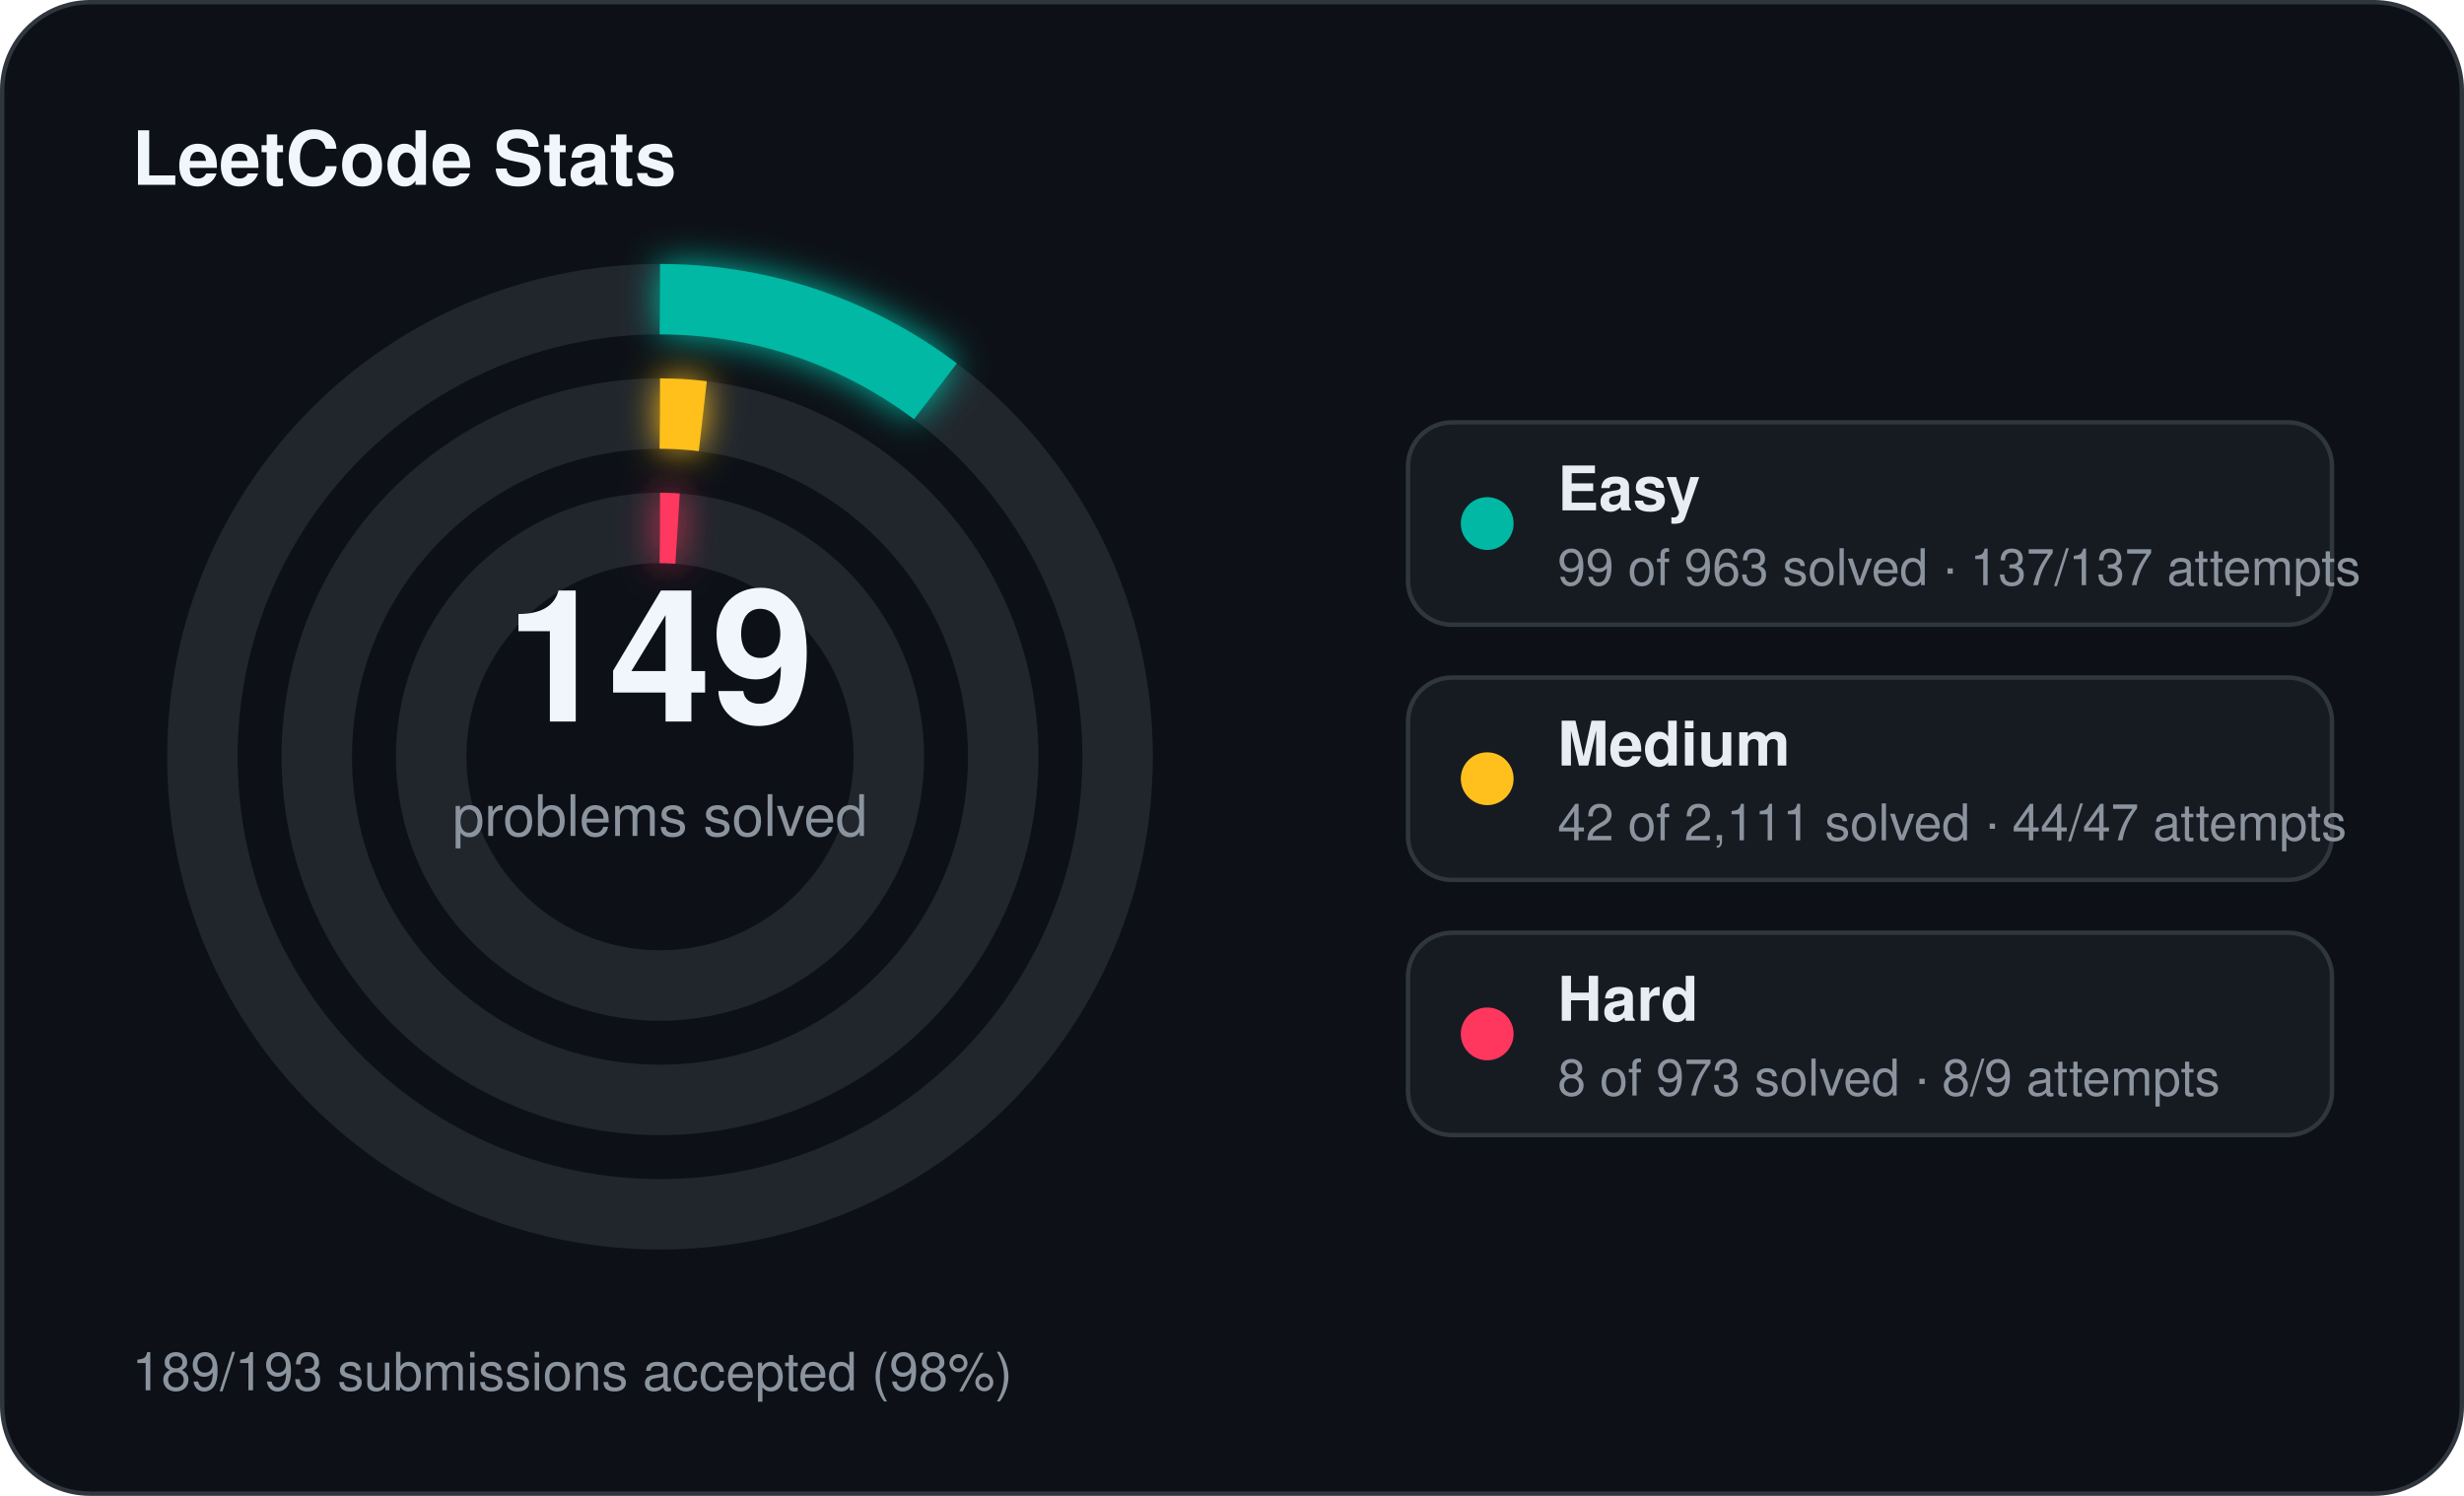
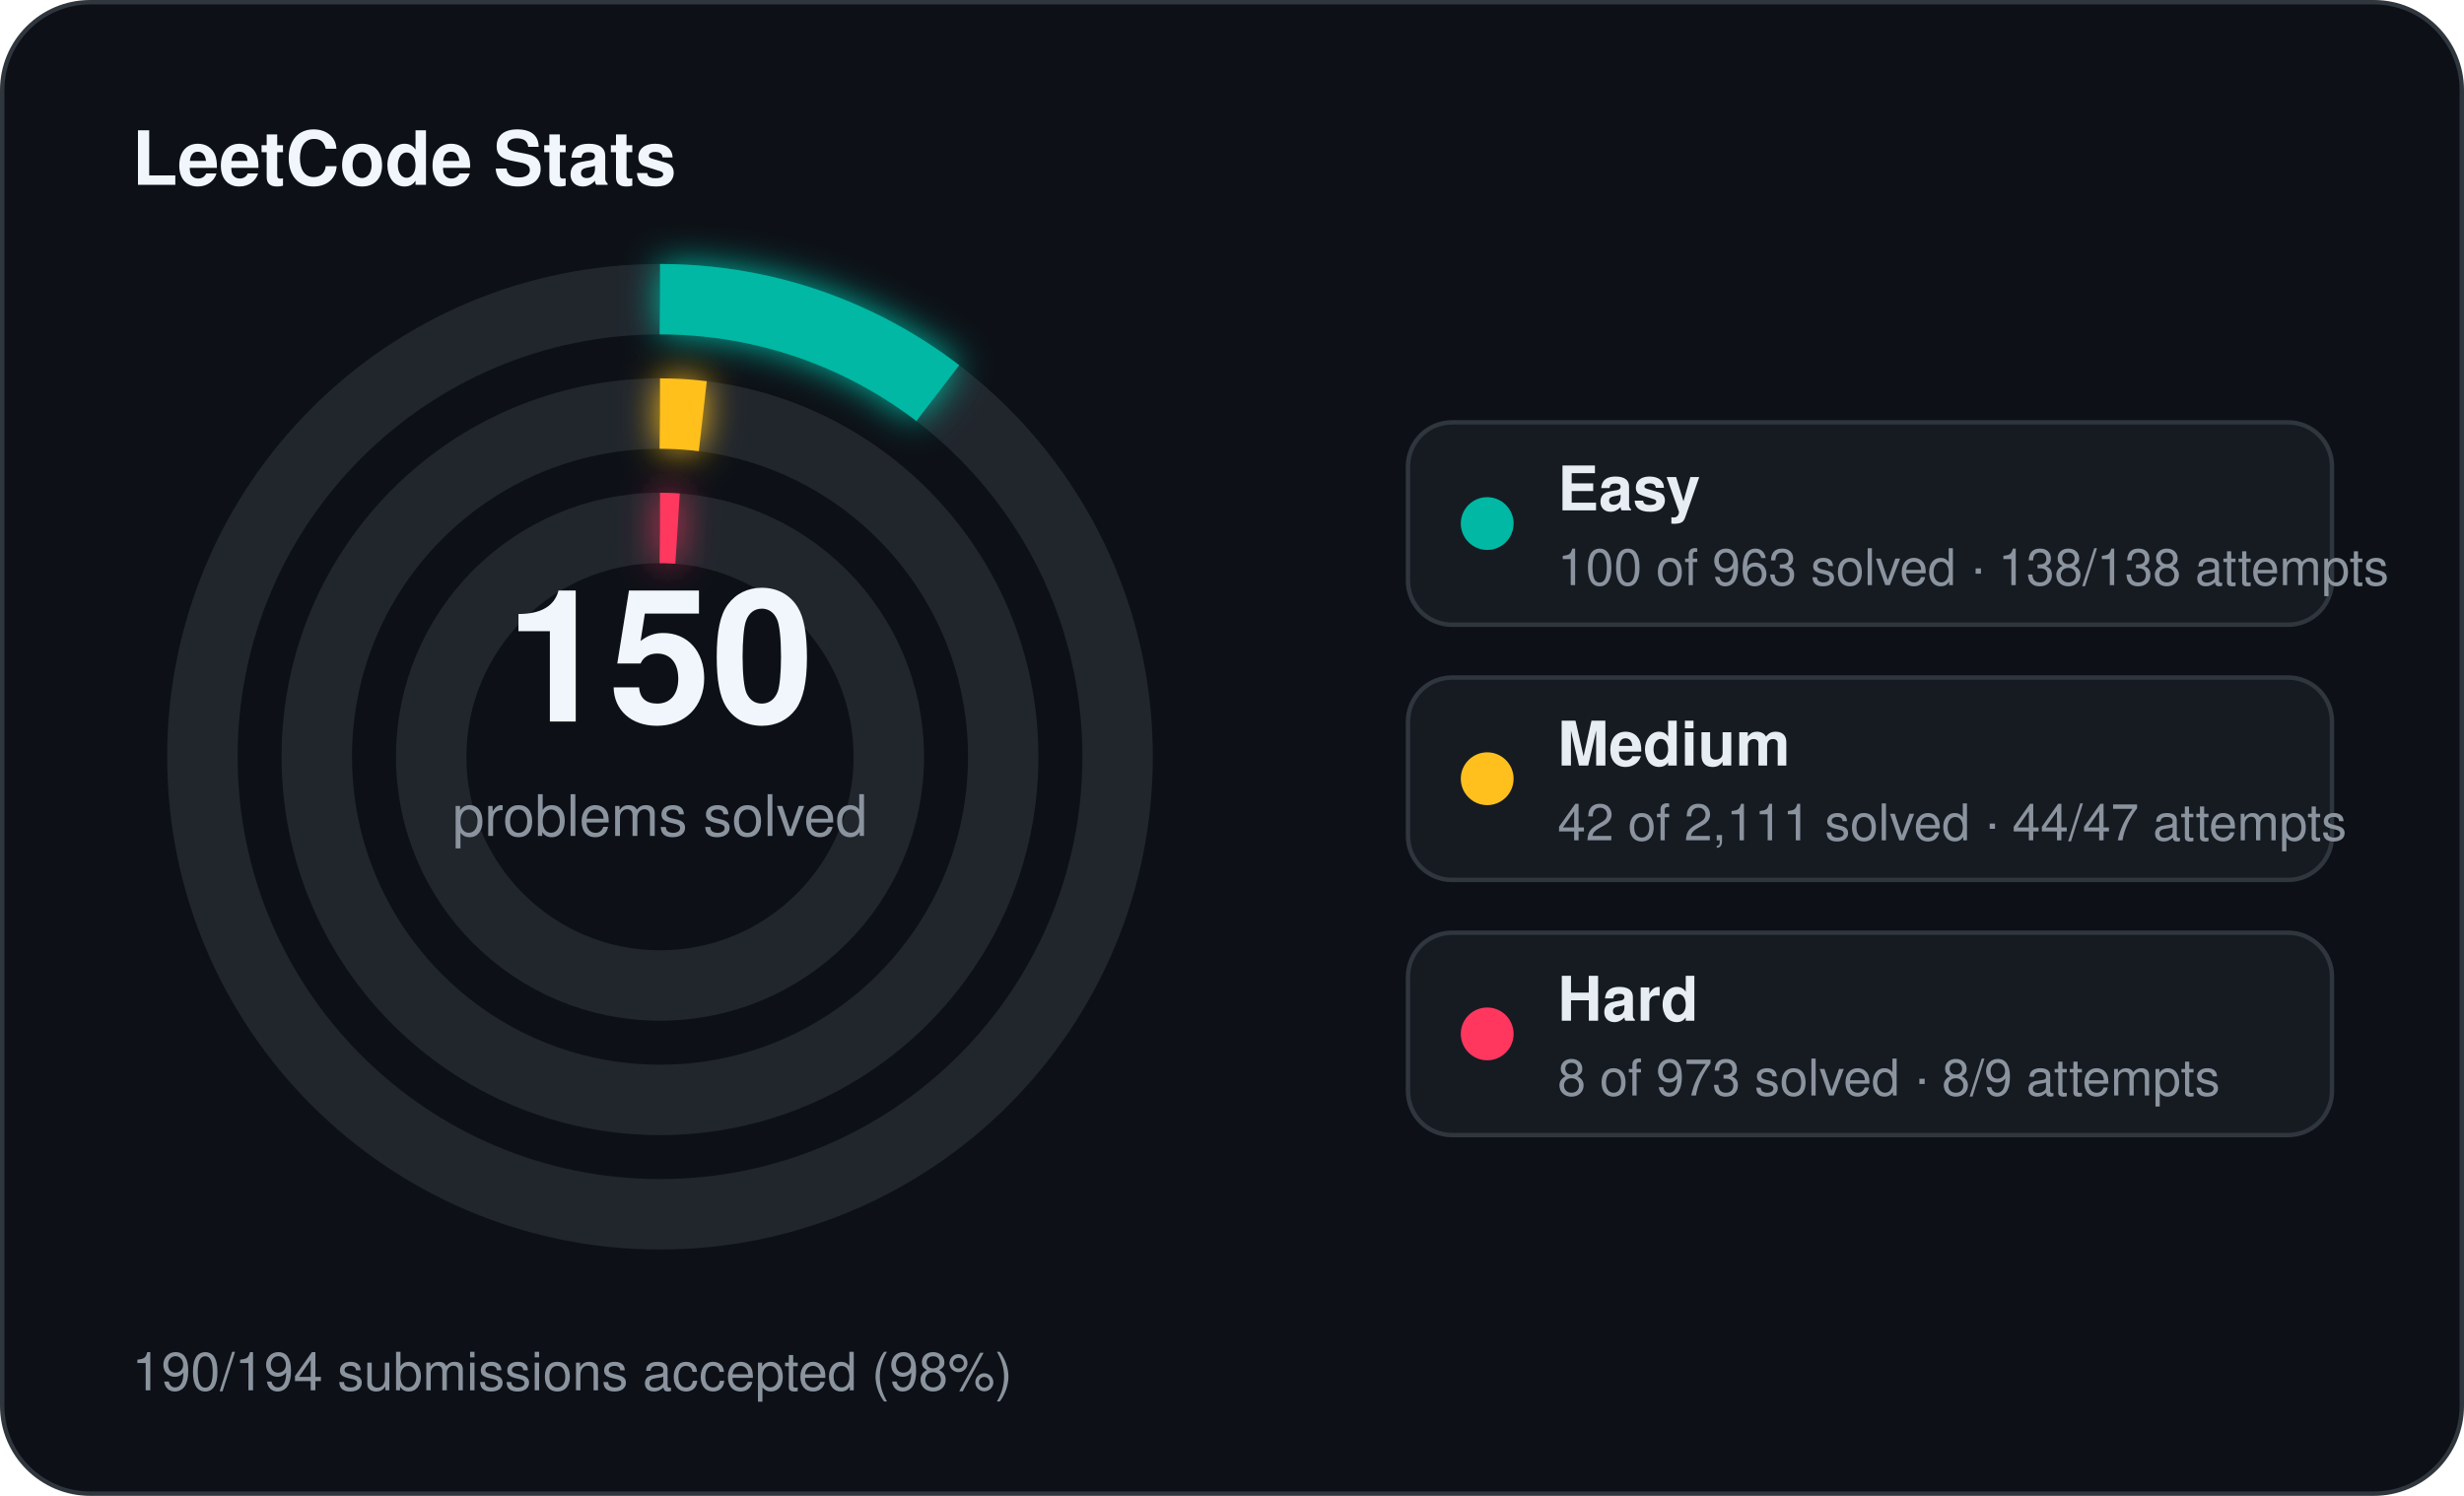
<svg xmlns="http://www.w3.org/2000/svg" width="560" height="340" viewBox="0 0 560 340">
  <defs>
    <filter id="stats-glow" x="-60%" y="-60%" width="220%" height="220%">
      <feGaussianBlur stdDeviation="4" result="blur" />
      <feMerge>
        <feMergeNode in="blur" />
        <feMergeNode in="SourceGraphic" />
      </feMerge>
    </filter>
  </defs>
  <rect x="0.5" y="0.5" width="559" height="339" rx="20" fill="#0d1117" stroke="#30363d" stroke-width="1" />
  <text x="30" y="42" fill="#f0f6fc" font-family="Segoe UI, Helvetica, Arial, sans-serif" font-size="17" font-weight="700">LeetCode Stats</text>
  <circle cx="150" cy="172" r="104" fill="none" stroke="#21262d" stroke-width="16" />
-   <circle cx="150" cy="172" r="104" fill="none" stroke="#00b8a3" stroke-width="16" stroke-linecap="butt" stroke-dasharray="67.18 653.45" transform="rotate(-90 150 172)" filter="url(#stats-glow)" />
+   <circle cx="150" cy="172" r="104" fill="none" stroke="#00b8a3" stroke-width="16" stroke-linecap="butt" stroke-dasharray="67.86 653.45" transform="rotate(-90 150 172)" filter="url(#stats-glow)" />
  <circle cx="150" cy="172" r="78" fill="none" stroke="#21262d" stroke-width="16" />
  <circle cx="150" cy="172" r="78" fill="none" stroke="#ffc01e" stroke-width="16" stroke-linecap="butt" stroke-dasharray="9.75 490.09" transform="rotate(-90 150 172)" filter="url(#stats-glow)" />
  <circle cx="150" cy="172" r="52" fill="none" stroke="#21262d" stroke-width="16" />
  <circle cx="150" cy="172" r="52" fill="none" stroke="#ff375f" stroke-width="16" stroke-linecap="butt" stroke-dasharray="4.00 326.73" transform="rotate(-90 150 172)" filter="url(#stats-glow)" />
-   <text x="150" y="164" text-anchor="middle" fill="#f0f6fc" font-family="Segoe UI, Helvetica, Arial, sans-serif" font-size="42" font-weight="700">149</text>
+   <text x="150" y="164" text-anchor="middle" fill="#f0f6fc" font-family="Segoe UI, Helvetica, Arial, sans-serif" font-size="42" font-weight="700">150</text>
  <text x="150" y="190" text-anchor="middle" fill="#8b949e" font-family="Segoe UI, Helvetica, Arial, sans-serif" font-size="13">problems solved</text>
  <rect x="320" y="96" width="210" height="46" rx="10" fill="#161b22" stroke="#30363d" stroke-width="1" />
  <circle cx="338" cy="119" r="6" fill="#00b8a3" />
  <text x="354" y="116" fill="#e6edf3" font-family="Segoe UI, Helvetica, Arial, sans-serif" font-size="14" font-weight="600">Easy</text>
-   <text x="354" y="133" fill="#8b949e" font-family="Segoe UI, Helvetica, Arial, sans-serif" font-size="11.5">99 of 963 solved · 137/137 attempts</text>
+   <text x="354" y="133" fill="#8b949e" font-family="Segoe UI, Helvetica, Arial, sans-serif" font-size="11.5">100 of 963 solved · 138/138 attempts</text>
  <rect x="320" y="154" width="210" height="46" rx="10" fill="#161b22" stroke="#30363d" stroke-width="1" />
  <circle cx="338" cy="177" r="6" fill="#ffc01e" />
  <text x="354" y="174" fill="#e6edf3" font-family="Segoe UI, Helvetica, Arial, sans-serif" font-size="14" font-weight="600">Medium</text>
  <text x="354" y="191" fill="#8b949e" font-family="Segoe UI, Helvetica, Arial, sans-serif" font-size="11.5">42 of 2,111 solved · 44/47 attempts</text>
  <rect x="320" y="212" width="210" height="46" rx="10" fill="#161b22" stroke="#30363d" stroke-width="1" />
  <circle cx="338" cy="235" r="6" fill="#ff375f" />
  <text x="354" y="232" fill="#e6edf3" font-family="Segoe UI, Helvetica, Arial, sans-serif" font-size="14" font-weight="600">Hard</text>
  <text x="354" y="249" fill="#8b949e" font-family="Segoe UI, Helvetica, Arial, sans-serif" font-size="11.5">8 of 973 solved · 8/9 attempts</text>
-   <text x="30" y="316" fill="#8b949e" font-family="Segoe UI, Helvetica, Arial, sans-serif" font-size="12">189/193 submissions accepted (98%)</text>
+   <text x="30" y="316" fill="#8b949e" font-family="Segoe UI, Helvetica, Arial, sans-serif" font-size="12">190/194 submissions accepted (98%)</text>
</svg>
